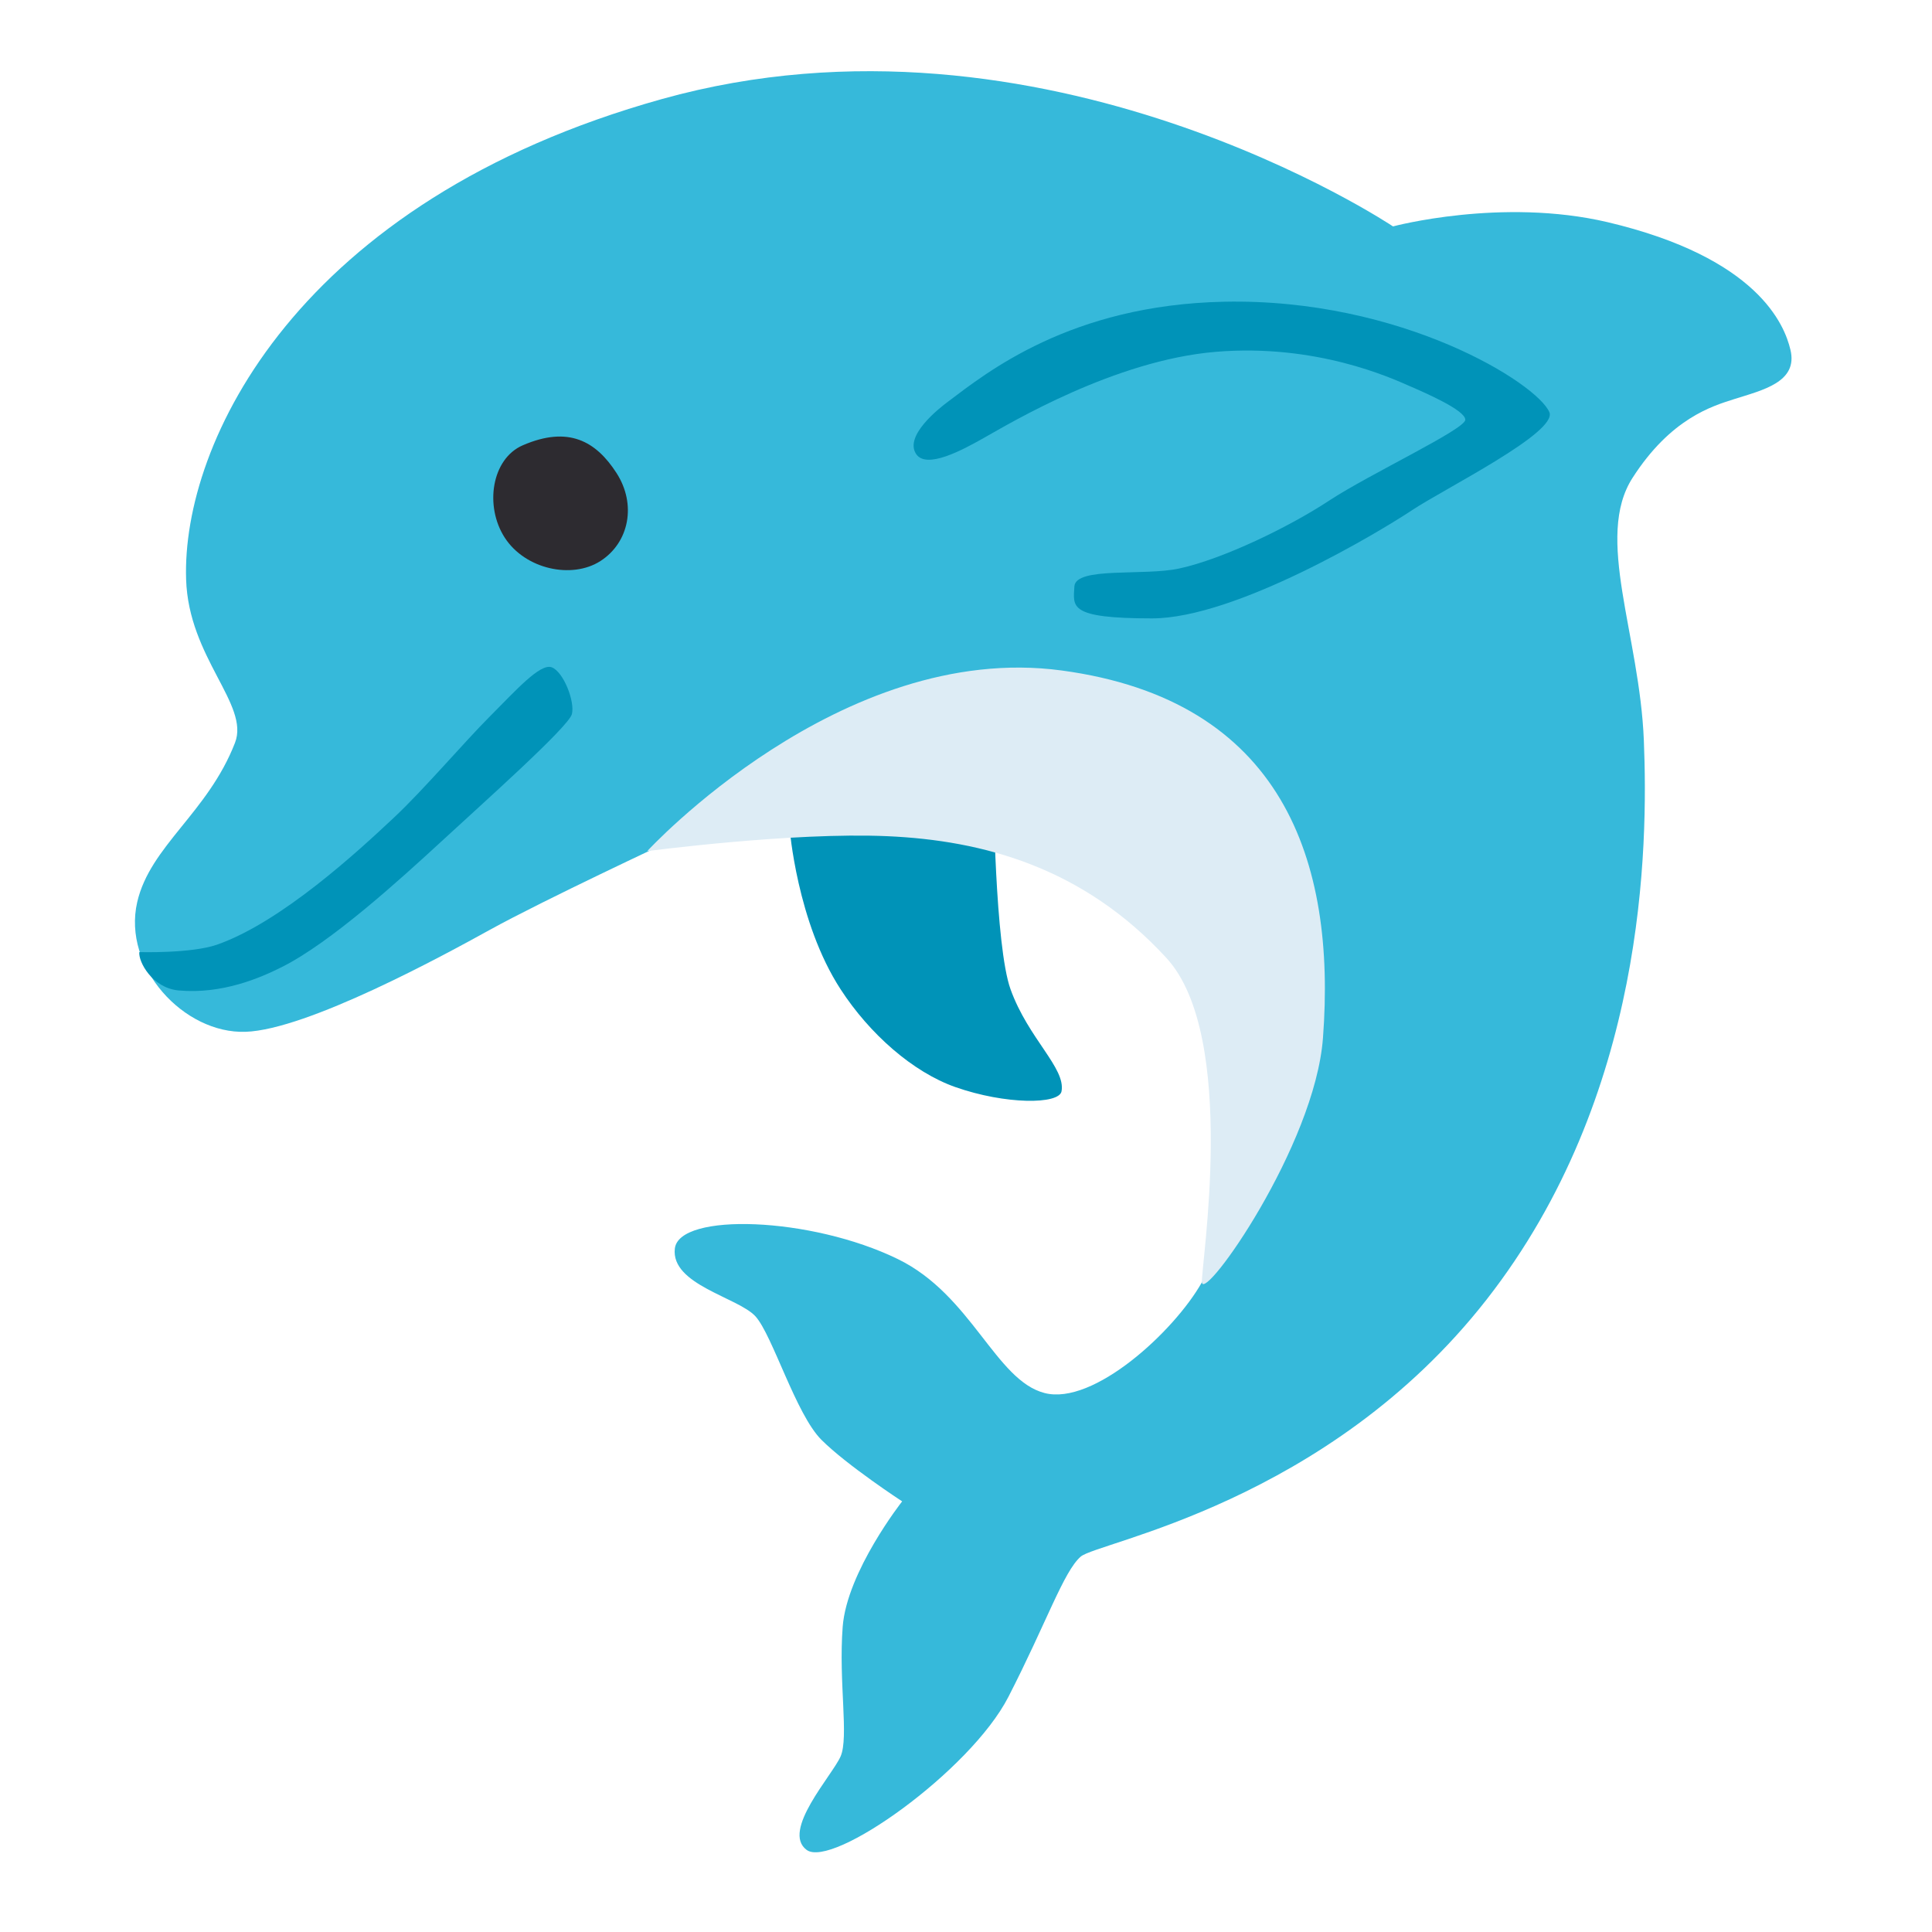
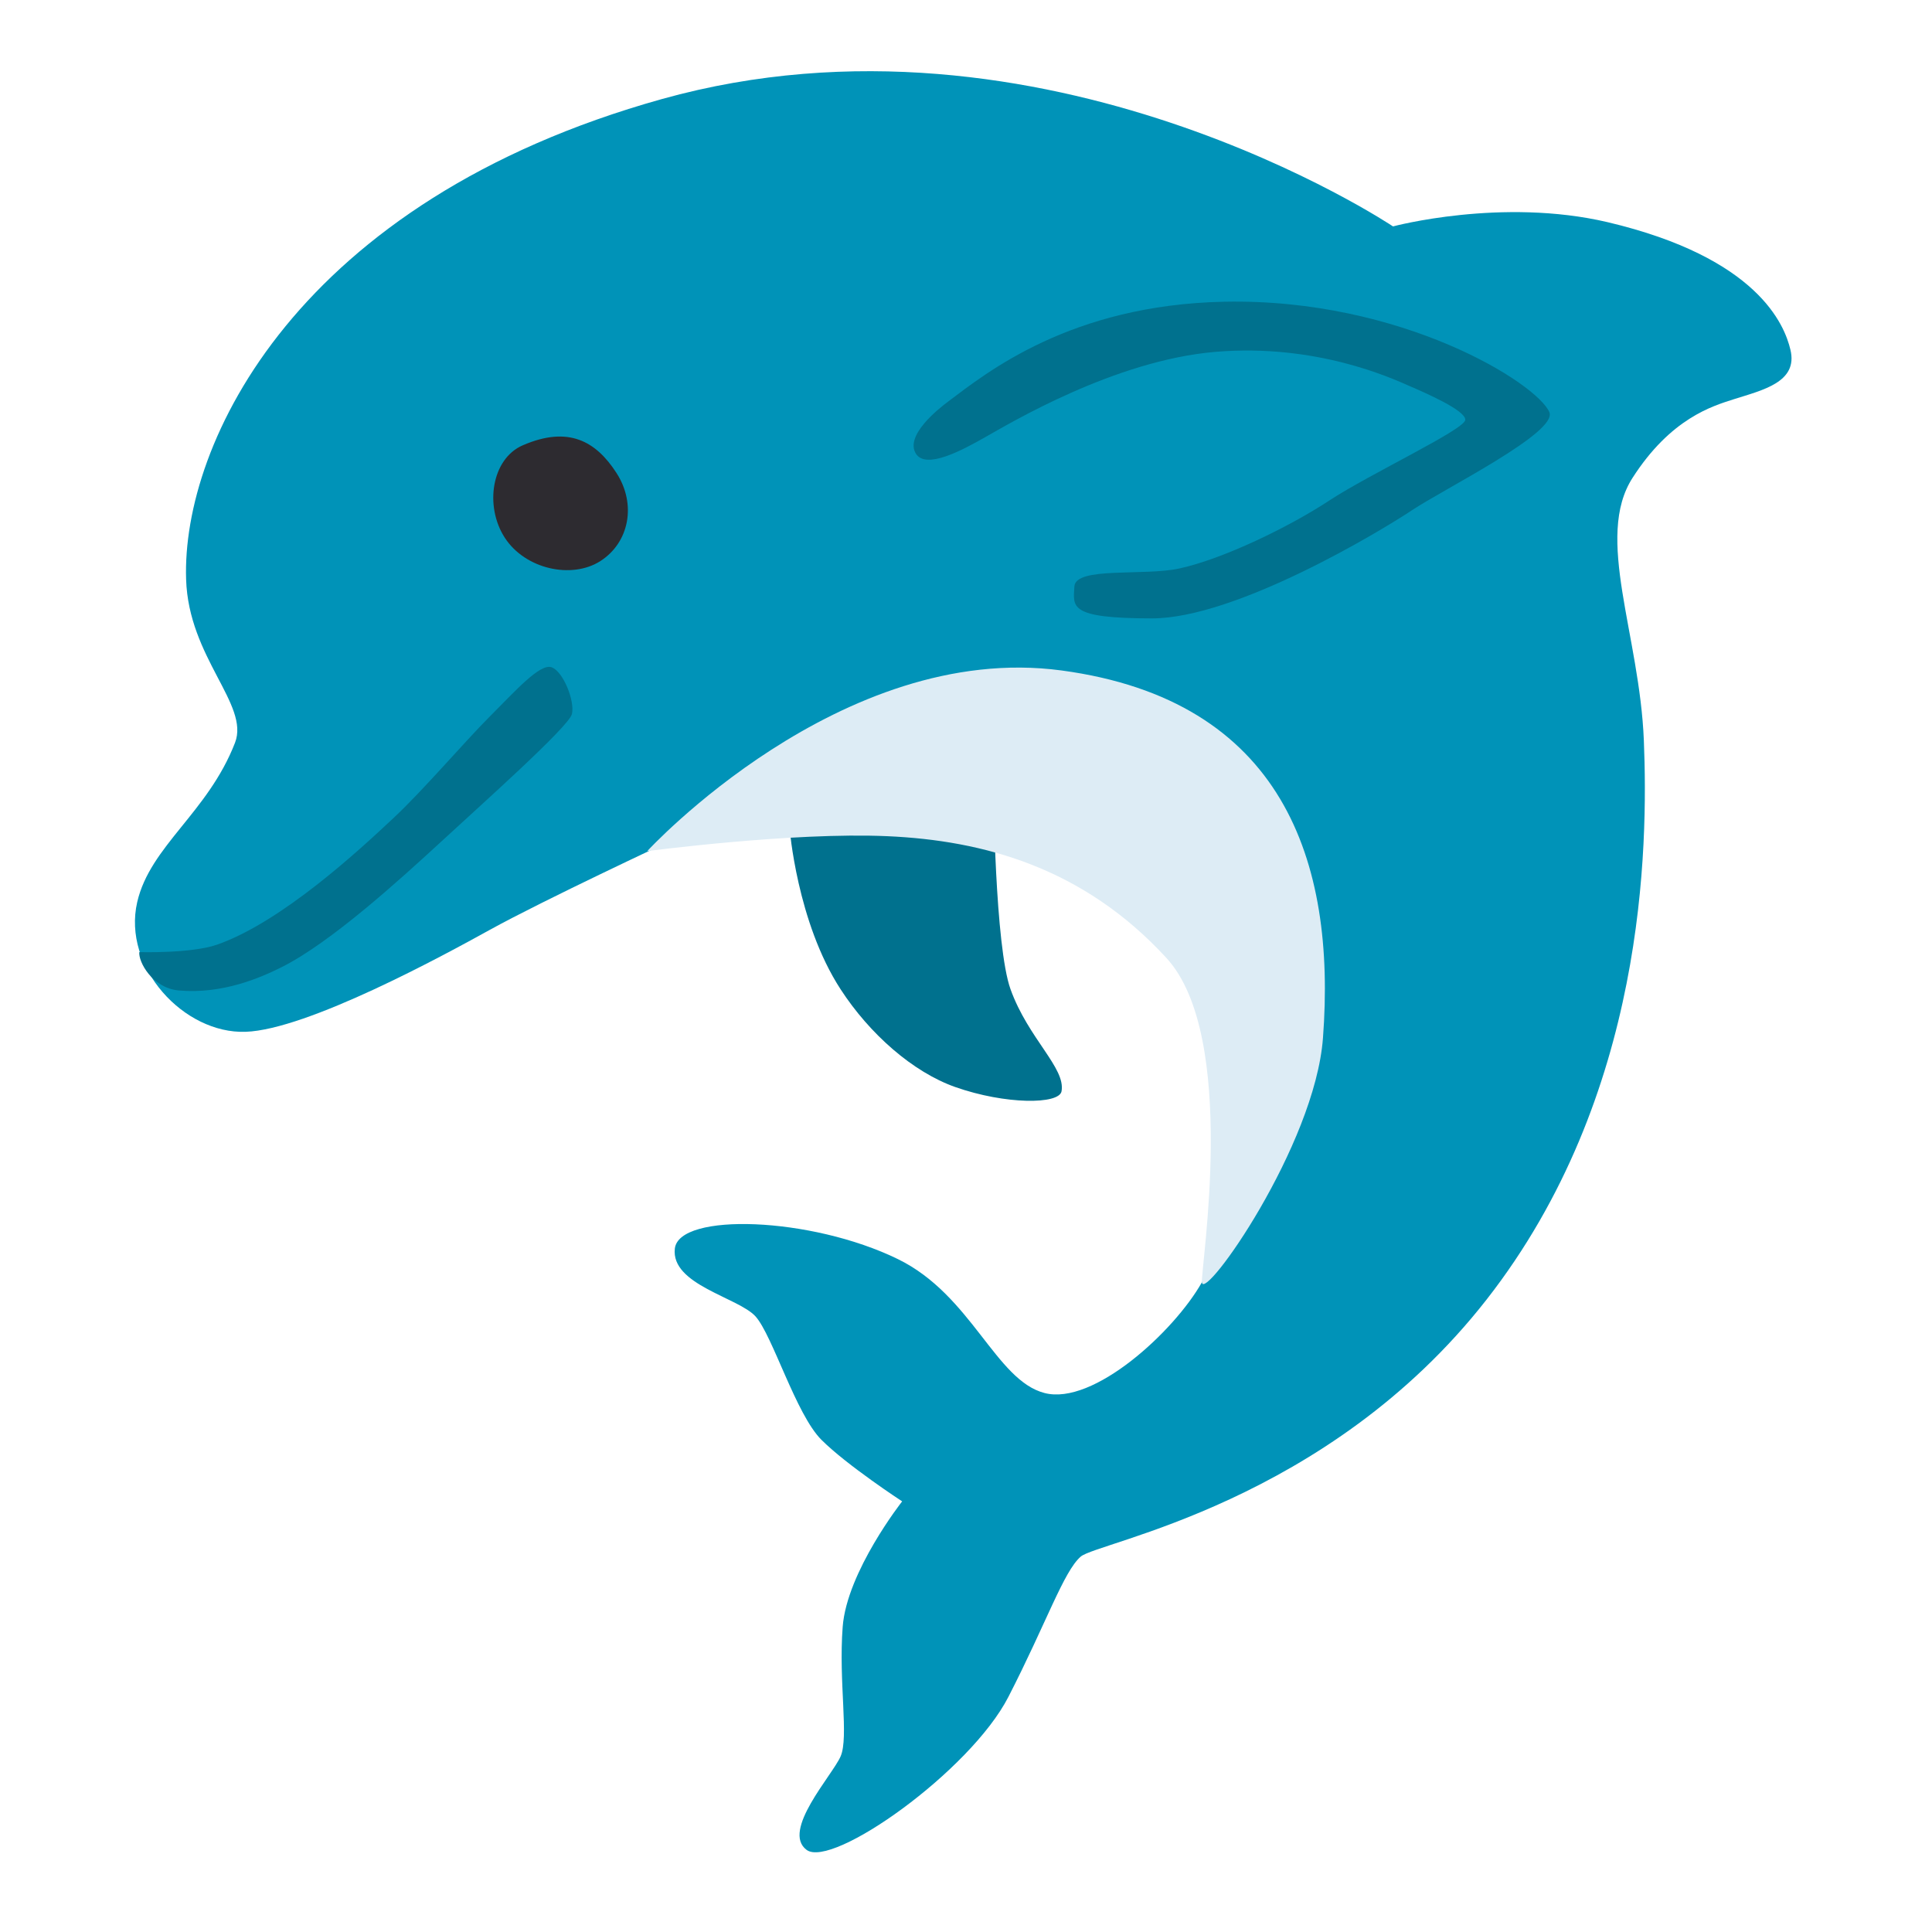
<svg xmlns="http://www.w3.org/2000/svg" width="800px" height="800px" viewBox="0 0 128 128" aria-hidden="true" role="img" class="iconify iconify--noto" preserveAspectRatio="xMidYMid meet" fill="#000000">
  <g id="SVGRepo_bgCarrier" stroke-width="0" />
  <g id="SVGRepo_tracerCarrier" stroke-linecap="round" stroke-linejoin="round" />
  <g id="SVGRepo_iconCarrier">
-     <path d="M15.57 49.21c-1.8 4.64-5.62 6.83-6.48 10.56c-.99 4.32 3.1 8.73 7.18 8.59s13.08-5.04 16.19-6.76c3.57-1.97 11.92-5.87 11.92-5.87l23.28-5.96L83.7 65.4l-1.41 12.95s-.84 3.38-2.67 6.62s-7.18 8.17-10.42 7.32c-3.24-.84-4.83-6.49-9.71-8.87c-5.77-2.82-14.5-3.1-14.78-.7s4.22 3.24 5.35 4.5c1.13 1.27 2.67 6.48 4.36 8.17c1.69 1.69 5.35 4.08 5.35 4.08s-3.66 4.65-3.94 8.31s.42 7.32-.14 8.59c-.56 1.27-3.94 4.93-2.25 6.19s10.84-5.21 13.37-10.14c2.53-4.93 3.66-8.31 4.79-9.29s16.33-3.52 26.89-17.03s10.7-29.99 10.42-37.03c-.28-7.04-3.28-13.47-.75-17.41s5.27-4.75 6.71-5.21c1.92-.61 4.27-1.13 3.75-3.28c-.39-1.65-2.16-6.1-12.11-8.45c-7.02-1.65-14.22.28-14.22.28S69.16-.5 43.86 6.56c-24.21 6.76-31.82 22.81-31.53 31.82c.16 5.2 4.22 8.3 3.24 10.83z" fill="#36B9DA" />
-     <path d="M61.88 49.49l-9.57 5.35s.48 6.24 3.38 10.7c1.92 2.96 4.79 5.49 7.6 6.48c3.33 1.17 6.88 1.16 7.04.28c.28-1.55-2.2-3.48-3.38-6.76c-1.03-2.86-1.13-13.23-1.13-13.23l-3.94-2.82z" fill="#0093b8" />
+     <path d="M15.57 49.21c-1.8 4.64-5.62 6.83-6.48 10.56c-.99 4.32 3.1 8.73 7.18 8.59s13.08-5.04 16.19-6.76c3.57-1.97 11.92-5.87 11.92-5.87l23.28-5.96L83.7 65.4l-1.41 12.95s-.84 3.38-2.67 6.62s-7.18 8.17-10.42 7.32c-3.24-.84-4.83-6.49-9.71-8.87c-5.77-2.82-14.5-3.1-14.78-.7s4.22 3.24 5.35 4.5c1.13 1.27 2.67 6.48 4.36 8.17c1.69 1.69 5.35 4.08 5.35 4.08s-3.66 4.65-3.94 8.31s.42 7.32-.14 8.59c-.56 1.27-3.94 4.93-2.25 6.19s10.84-5.21 13.37-10.14c2.53-4.93 3.66-8.31 4.79-9.29s16.33-3.52 26.89-17.03s10.7-29.99 10.42-37.03c-.28-7.04-3.28-13.47-.75-17.41s5.27-4.75 6.71-5.21c1.92-.61 4.27-1.13 3.75-3.28c-.39-1.65-2.16-6.1-12.11-8.45c-7.02-1.65-14.22.28-14.22.28S69.16-.5 43.86 6.56c-24.21 6.76-31.82 22.81-31.53 31.82c.16 5.2 4.22 8.3 3.24 10.83z" fill="#0093b8" />
+     <path d="M61.88 49.49l-9.57 5.35s.48 6.24 3.38 10.7c1.92 2.96 4.79 5.49 7.6 6.48c3.33 1.17 6.88 1.16 7.04.28c.28-1.55-2.2-3.48-3.38-6.76c-1.03-2.86-1.13-13.23-1.13-13.23l-3.94-2.82z" fill="#00718e" />
    <path d="M42.88 56.39s12.81-13.94 27.45-11.97s18.21 12.62 17.32 24.35c-.54 7.16-7.89 17.51-8.02 16.19c-.09-.94 2.44-16.28-2.35-21.49c-5.52-6.01-12.15-7.79-18.49-8.07s-15.91.99-15.91.99z" fill="#ddecf5" />
    <path d="M40.84 31.33c1.35 2.09.84 4.62-1.06 5.84c-1.9 1.22-4.99.54-6.34-1.55s-.87-5.23 1.2-6.12c3.03-1.31 4.85-.26 6.2 1.83z" fill="#2d2b30" />
-     <path d="M9.23 63.08s3.43.1 5.14-.49c4.29-1.5 9.43-6.26 11.76-8.45c1.93-1.81 4.65-5 6.34-6.69c1.69-1.69 3.31-3.52 4.08-3.24s1.55 2.25 1.34 3.1c-.21.84-5.91 5.91-8.66 8.45c-2.75 2.53-7.32 6.69-10.56 8.31c-1.41.71-3.94 1.81-6.83 1.55c-1.76-.16-2.68-1.91-2.61-2.54z" fill="#0093b8" />
-     <path d="M60.69 30.07c.68 1.05 3.1-.27 4.5-1.06c1.76-.99 8.66-5.14 15.35-5.7c6.69-.56 11.68 1.76 12.81 2.25c1.13.49 3.73 1.62 3.73 2.25c0 .63-6.35 3.6-9.01 5.35c-2.67 1.76-7.04 3.87-9.92 4.5c-2.35.52-6.9-.14-6.97 1.2c-.07 1.34-.42 2.11 5.14 2.11s15.13-5.77 17.25-7.18s9.64-5.14 9.08-6.48c-.8-1.9-9.78-7.56-21.54-7.32c-10.21.21-15.77 4.72-18.3 6.62c-.62.46-2.9 2.26-2.12 3.46z" fill="#0093b8" />
+     <path d="M9.23 63.08s3.43.1 5.14-.49c4.29-1.5 9.43-6.26 11.76-8.45c1.93-1.81 4.65-5 6.34-6.69c1.69-1.69 3.31-3.52 4.08-3.24s1.55 2.25 1.34 3.1c-.21.84-5.91 5.91-8.66 8.45c-2.75 2.53-7.32 6.69-10.56 8.31c-1.41.71-3.94 1.81-6.83 1.55c-1.76-.16-2.68-1.91-2.61-2.54z" fill="#00718e" />
+     <path d="M60.69 30.07c.68 1.05 3.1-.27 4.5-1.06c1.76-.99 8.66-5.14 15.35-5.7c6.69-.56 11.68 1.76 12.81 2.25c1.13.49 3.73 1.62 3.73 2.25c0 .63-6.35 3.6-9.01 5.35c-2.67 1.76-7.04 3.87-9.92 4.5c-2.35.52-6.9-.14-6.97 1.2c-.07 1.34-.42 2.11 5.14 2.11s15.13-5.77 17.25-7.18s9.64-5.14 9.08-6.48c-.8-1.9-9.78-7.56-21.54-7.32c-10.21.21-15.77 4.72-18.3 6.62c-.62.46-2.9 2.26-2.12 3.46z" fill="#00718e" />
  </g>
</svg>
